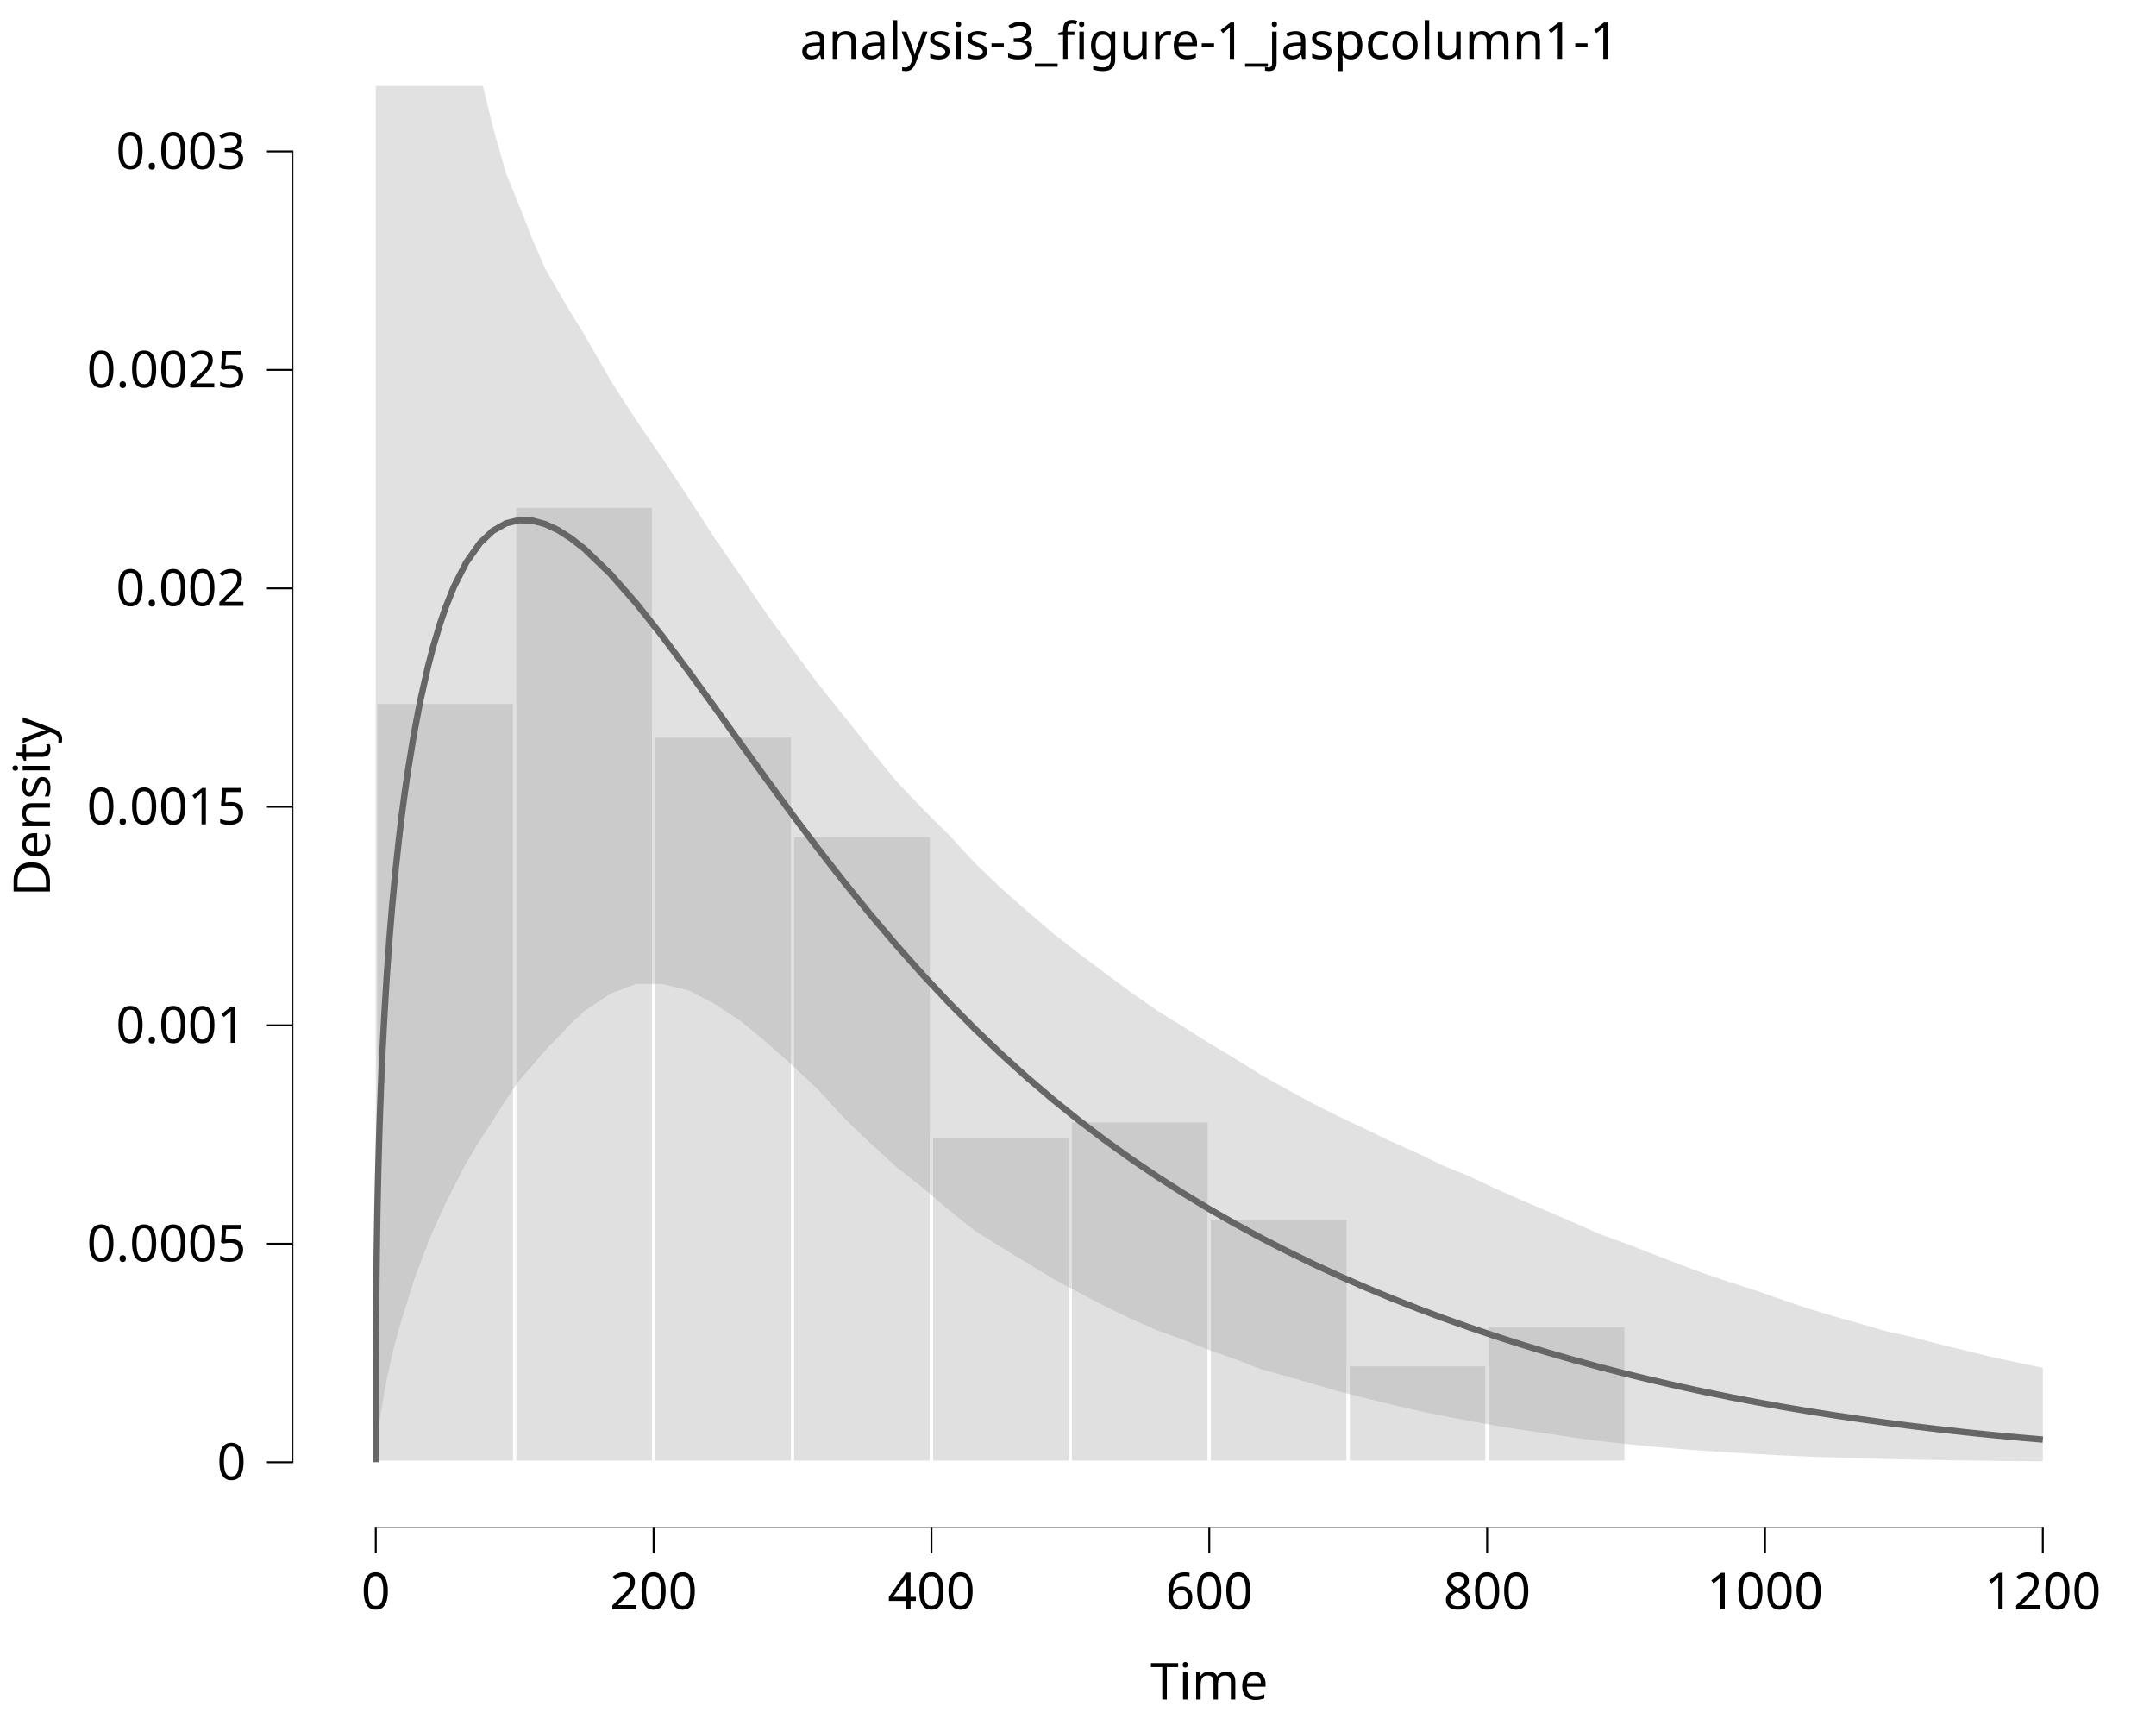
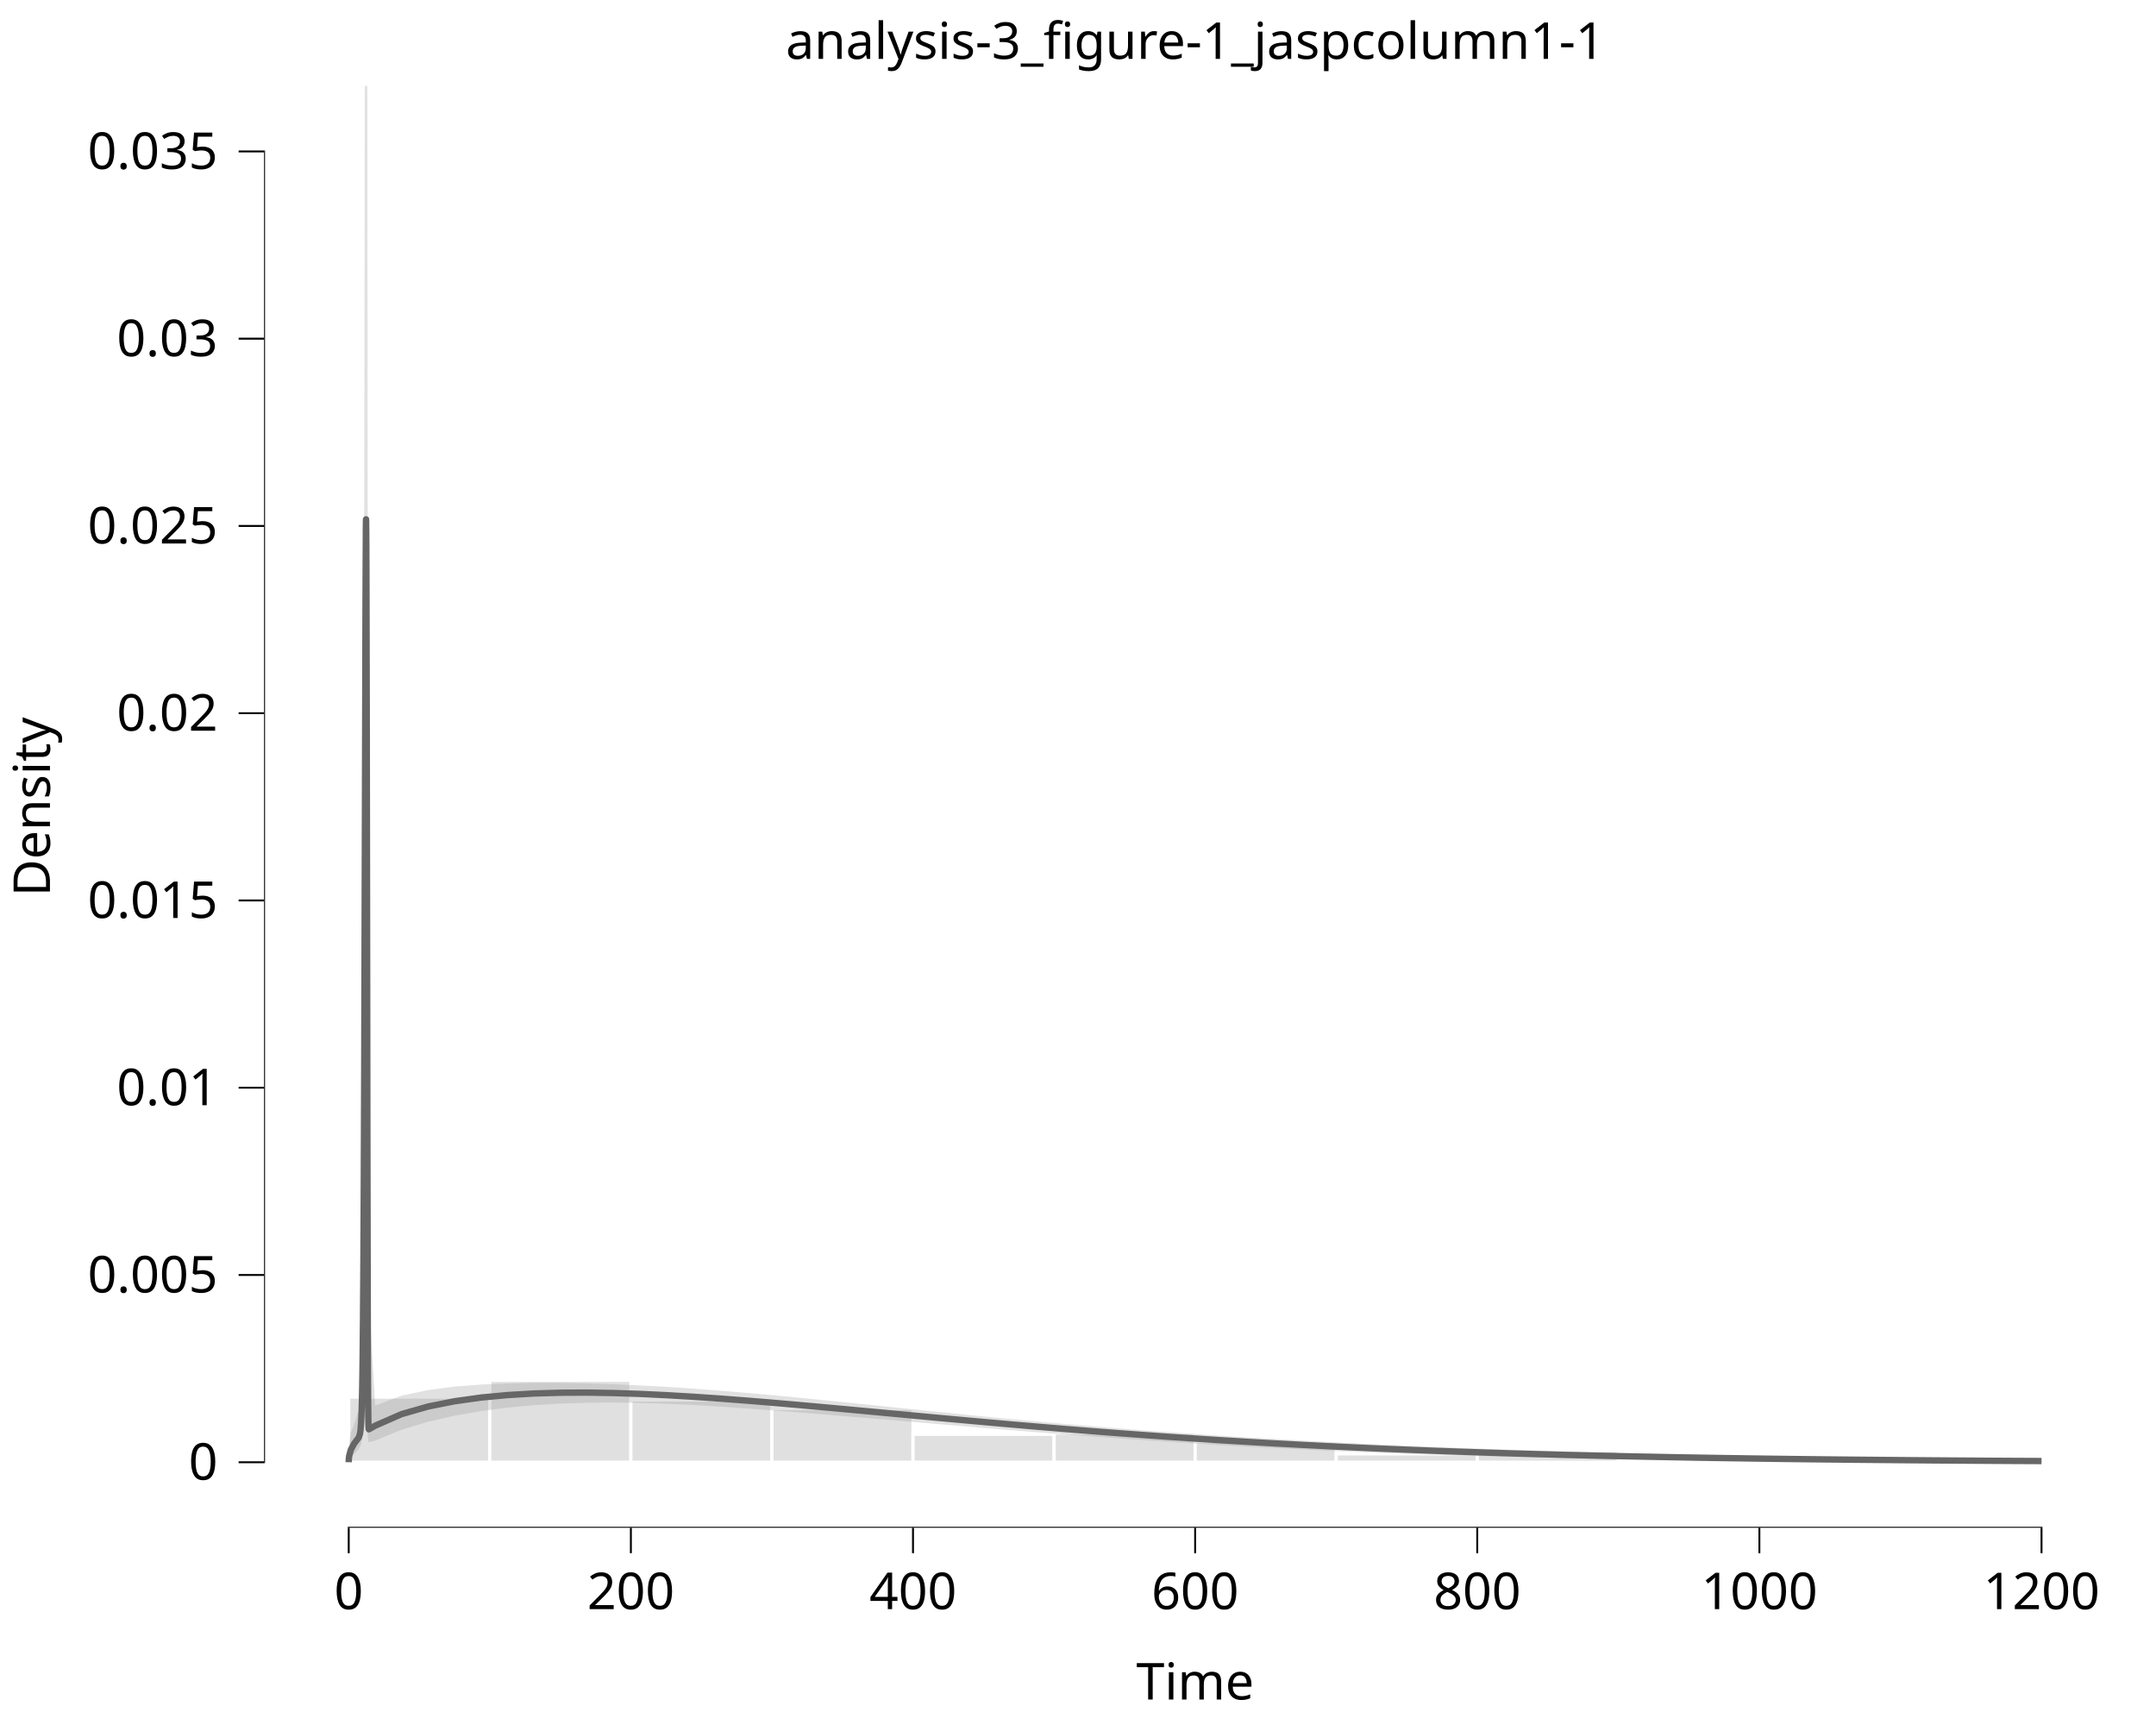
<svg xmlns="http://www.w3.org/2000/svg" class="svglite" data-engine-version="2.0" width="720.00pt" height="576.00pt" viewBox="0 0 720.00 576.00">
  <defs>
    <style type="text/css">
    .svglite line, .svglite polyline, .svglite polygon, .svglite path, .svglite rect, .svglite circle {
      fill: none;
      stroke: #000000;
      stroke-linecap: round;
      stroke-linejoin: round;
      stroke-miterlimit: 10.00;
    }
  </style>
  </defs>
  <rect width="100%" height="100%" style="stroke: none; fill: #FFFFFF;" />
  <defs>
    <clipPath id="cpMC4wMHw3MjAuMDB8MC4wMHw1NzYuMDA=">
      <rect x="0.00" y="0.00" width="720.00" height="576.00" />
    </clipPath>
  </defs>
  <g clip-path="url(#cpMC4wMHw3MjAuMDB8MC4wMHw1NzYuMDA=)">
-     <rect x="0.00" y="0.00" width="720.00" height="576.00" style="stroke-width: 10.67; stroke: none;" />
+     <rect x="-0" y="0.00" width="720.00" height="576.00" style="stroke-width: 10.67; stroke: none;" />
  </g>
  <defs>
-     <clipPath id="cpOTcuNjV8NzEwLjA0fDI4LjY4fDUxMC4xNA==">
-       <rect x="97.65" y="28.68" width="612.39" height="481.46" />
+     <clipPath id="cpODguMTl8NzEwLjA0fDI4LjY4fDUxMC4xNA==">
+       <rect x="88.19" y="28.68" width="621.84" height="481.46" />
    </clipPath>
  </defs>
-   <g clip-path="url(#cpOTcuNjV8NzEwLjA0fDI4LjY4fDUxMC4xNA==)">
-     <rect x="97.65" y="28.68" width="612.39" height="481.46" style="stroke-width: 10.67; stroke: none;" />
-     <rect x="125.49" y="234.52" width="46.39" height="253.73" style="stroke-width: 1.07; stroke: #FFFFFF; stroke-linecap: butt; stroke-linejoin: miter; fill: #CCCCCC; fill-opacity: 0.60;" />
-     <rect x="171.88" y="169.06" width="46.39" height="319.19" style="stroke-width: 1.07; stroke: #FFFFFF; stroke-linecap: butt; stroke-linejoin: miter; fill: #CCCCCC; fill-opacity: 0.60;" />
-     <rect x="218.27" y="245.75" width="46.39" height="242.51" style="stroke-width: 1.07; stroke: #FFFFFF; stroke-linecap: butt; stroke-linejoin: miter; fill: #CCCCCC; fill-opacity: 0.60;" />
-     <rect x="264.66" y="279.02" width="46.39" height="209.23" style="stroke-width: 1.07; stroke: #FFFFFF; stroke-linecap: butt; stroke-linejoin: miter; fill: #CCCCCC; fill-opacity: 0.60;" />
-     <rect x="311.06" y="379.61" width="46.39" height="108.64" style="stroke-width: 1.07; stroke: #FFFFFF; stroke-linecap: butt; stroke-linejoin: miter; fill: #CCCCCC; fill-opacity: 0.60;" />
-     <rect x="357.45" y="374.27" width="46.39" height="113.98" style="stroke-width: 1.07; stroke: #FFFFFF; stroke-linecap: butt; stroke-linejoin: miter; fill: #CCCCCC; fill-opacity: 0.60;" />
-     <rect x="403.84" y="406.84" width="46.39" height="81.42" style="stroke-width: 1.07; stroke: #FFFFFF; stroke-linecap: butt; stroke-linejoin: miter; fill: #CCCCCC; fill-opacity: 0.60;" />
-     <rect x="450.24" y="455.69" width="46.39" height="32.57" style="stroke-width: 1.07; stroke: #FFFFFF; stroke-linecap: butt; stroke-linejoin: miter; fill: #CCCCCC; fill-opacity: 0.60;" />
-     <rect x="496.63" y="442.66" width="46.39" height="45.59" style="stroke-width: 1.07; stroke: #FFFFFF; stroke-linecap: butt; stroke-linejoin: miter; fill: #CCCCCC; fill-opacity: 0.60;" />
-     <rect x="543.02" y="488.26" width="46.39" height="0.00" style="stroke-width: 1.07; stroke: #FFFFFF; stroke-linecap: butt; stroke-linejoin: miter; fill: #CCCCCC; fill-opacity: 0.60;" />
-     <rect x="589.42" y="488.26" width="46.39" height="0.00" style="stroke-width: 1.07; stroke: #FFFFFF; stroke-linecap: butt; stroke-linejoin: miter; fill: #CCCCCC; fill-opacity: 0.60;" />
-     <polygon points="125.49,-2268.85 125.49,-1956.73 125.50,-1765.96 125.51,-1587.94 125.52,-1427.97 125.54,-1327.82 125.55,-1247.75 125.58,-1153.46 125.61,-1096.28 125.67,-995.64 125.75,-913.79 125.84,-835.24 125.96,-775.47 126.07,-728.54 126.21,-687.23 126.37,-649.79 126.56,-606.69 126.75,-577.15 127.20,-517.43 127.77,-469.10 128.46,-431.29 129.20,-388.45 130.09,-352.78 130.93,-324.77 131.95,-293.26 133.18,-262.95 134.18,-240.39 135.05,-220.86 136.22,-200.29 138.16,-171.58 140.23,-142.79 142.88,-103.68 144.61,-85.20 147.00,-62.41 148.89,-44.93 151.58,-24.99 155.71,2.16 160.28,24.67 164.53,42.10 168.98,57.85 173.33,68.49 177.68,79.63 182.03,89.57 186.38,97.26 190.71,104.59 195.08,111.60 203.77,126.81 212.47,140.33 221.17,152.96 229.87,166.13 238.57,179.58 247.27,192.13 255.97,204.89 264.66,216.82 273.36,228.54 282.06,239.37 290.76,250.36 299.46,260.97 308.16,270.11 316.86,278.74 325.56,288.18 334.25,296.52 342.95,304.18 351.65,311.62 360.35,318.43 369.05,324.95 377.75,331.38 386.45,337.45 395.14,342.82 403.84,348.35 412.54,353.54 421.24,358.99 429.94,363.84 438.64,368.58 447.34,372.94 456.04,377.04 464.73,381.24 473.43,385.08 482.13,389.31 490.83,392.84 499.53,396.96 508.23,400.81 516.93,404.51 525.63,408.25 534.32,412.13 543.02,415.24 551.72,418.62 560.42,422.02 569.12,425.24 577.82,428.18 586.52,430.98 595.21,434.02 603.91,436.93 612.61,439.58 621.31,442.02 630.01,444.54 638.71,446.47 647.41,448.78 656.11,450.91 664.80,453.03 673.50,454.90 682.20,456.73 682.20,487.95 673.50,487.88 664.80,487.78 656.11,487.65 647.41,487.54 638.71,487.37 630.01,487.18 621.31,486.93 612.61,486.67 603.91,486.37 595.21,485.99 586.52,485.51 577.82,485.01 569.12,484.44 560.42,483.79 551.72,483.01 543.02,482.18 534.32,481.20 525.63,480.05 516.93,478.74 508.23,477.44 499.53,476.05 490.83,474.48 482.13,472.86 473.43,471.04 464.73,469.00 456.04,466.90 447.34,464.68 438.64,462.16 429.94,459.61 421.24,457.25 412.54,453.85 403.84,450.81 395.14,447.35 386.45,444.21 377.75,440.41 369.05,436.15 360.35,431.62 351.65,426.98 342.95,421.68 334.25,416.39 325.56,410.98 316.86,404.03 308.16,396.59 299.46,389.76 290.76,381.82 282.06,373.52 273.36,364.02 264.66,355.81 255.97,348.04 247.27,340.88 238.57,335.18 229.87,330.67 221.17,328.58 212.47,328.54 203.77,331.84 195.08,337.64 190.71,341.75 186.38,346.32 182.03,350.82 177.68,355.88 173.33,360.88 168.98,367.24 164.53,374.29 160.28,380.78 155.71,388.25 151.58,396.34 148.89,401.63 147.00,405.66 144.61,411.04 142.88,415.13 140.23,422.11 138.16,427.72 136.22,433.96 135.05,437.86 134.18,440.57 133.18,443.86 131.95,448.37 130.93,452.48 130.09,456.28 129.20,460.42 128.46,464.32 127.77,468.34 127.20,471.83 126.75,474.63 126.56,476.12 126.37,477.54 126.21,478.94 126.07,480.17 125.96,481.23 125.84,482.50 125.75,483.56 125.67,484.59 125.61,485.48 125.58,485.87 125.55,486.35 125.54,486.70 125.52,487.02 125.51,487.34 125.50,487.61 125.49,487.82 125.49,487.98 " style="stroke-width: 0.00; stroke: none; stroke-linecap: butt; fill: #999999; fill-opacity: 0.30;" />
-     <polyline points="125.49,-2268.85 125.49,-1956.73 125.50,-1765.96 125.51,-1587.94 125.52,-1427.97 125.54,-1327.82 125.55,-1247.75 125.58,-1153.46 125.61,-1096.28 125.67,-995.64 125.75,-913.79 125.84,-835.24 125.96,-775.47 126.07,-728.54 126.21,-687.23 126.37,-649.79 126.56,-606.69 126.75,-577.15 127.20,-517.43 127.77,-469.10 128.46,-431.29 129.20,-388.45 130.09,-352.78 130.93,-324.77 131.95,-293.26 133.18,-262.95 134.18,-240.39 135.05,-220.86 136.22,-200.29 138.16,-171.58 140.23,-142.79 142.88,-103.68 144.61,-85.20 147.00,-62.41 148.89,-44.93 151.58,-24.99 155.71,2.16 160.28,24.67 164.53,42.10 168.98,57.85 173.33,68.49 177.68,79.63 182.03,89.57 186.38,97.26 190.71,104.59 195.08,111.60 203.77,126.81 212.47,140.33 221.17,152.96 229.87,166.13 238.57,179.58 247.27,192.13 255.97,204.89 264.66,216.82 273.36,228.54 282.06,239.37 290.76,250.36 299.46,260.97 308.16,270.11 316.86,278.74 325.56,288.18 334.25,296.52 342.95,304.18 351.65,311.62 360.35,318.43 369.05,324.95 377.75,331.38 386.45,337.45 395.14,342.82 403.84,348.35 412.54,353.54 421.24,358.99 429.94,363.84 438.64,368.58 447.34,372.94 456.04,377.04 464.73,381.24 473.43,385.08 482.13,389.31 490.83,392.84 499.53,396.96 508.23,400.81 516.93,404.51 525.63,408.25 534.32,412.13 543.02,415.24 551.72,418.62 560.42,422.02 569.12,425.24 577.82,428.18 586.52,430.98 595.21,434.02 603.91,436.93 612.61,439.58 621.31,442.02 630.01,444.54 638.71,446.47 647.41,448.78 656.11,450.91 664.80,453.03 673.50,454.90 682.20,456.73 " style="stroke-width: 1.07; stroke: none; stroke-linecap: butt;" />
-     <polyline points="682.20,487.95 673.50,487.88 664.80,487.78 656.11,487.65 647.41,487.54 638.71,487.37 630.01,487.18 621.31,486.93 612.61,486.67 603.91,486.37 595.21,485.99 586.52,485.51 577.82,485.01 569.12,484.44 560.42,483.79 551.72,483.01 543.02,482.18 534.32,481.20 525.63,480.05 516.93,478.74 508.23,477.44 499.53,476.05 490.83,474.48 482.13,472.86 473.43,471.04 464.73,469.00 456.04,466.90 447.34,464.68 438.64,462.16 429.94,459.61 421.24,457.25 412.54,453.85 403.84,450.81 395.14,447.35 386.45,444.21 377.75,440.41 369.05,436.15 360.35,431.62 351.65,426.98 342.95,421.68 334.25,416.39 325.56,410.98 316.86,404.03 308.16,396.59 299.46,389.76 290.76,381.82 282.06,373.52 273.36,364.02 264.66,355.81 255.97,348.04 247.27,340.88 238.57,335.18 229.87,330.67 221.17,328.58 212.47,328.54 203.77,331.84 195.08,337.64 190.71,341.75 186.38,346.32 182.03,350.82 177.68,355.88 173.33,360.88 168.98,367.24 164.53,374.29 160.28,380.78 155.71,388.25 151.58,396.34 148.89,401.63 147.00,405.66 144.61,411.04 142.88,415.13 140.23,422.11 138.16,427.72 136.22,433.96 135.05,437.86 134.18,440.57 133.18,443.86 131.95,448.37 130.93,452.48 130.09,456.28 129.20,460.42 128.46,464.32 127.77,468.34 127.20,471.83 126.75,474.63 126.56,476.12 126.37,477.54 126.21,478.94 126.07,480.17 125.96,481.23 125.84,482.50 125.75,483.56 125.67,484.59 125.61,485.48 125.58,485.87 125.55,486.35 125.54,486.70 125.52,487.02 125.51,487.34 125.50,487.61 125.49,487.82 125.49,487.98 " style="stroke-width: 1.07; stroke: none; stroke-linecap: butt;" />
-     <polyline points="125.49,488.26 125.49,472.84 125.49,468.45 125.50,464.30 125.51,459.66 125.52,455.14 125.54,451.03 125.55,446.96 125.58,441.83 125.61,438.28 125.67,430.35 125.75,422.74 125.84,415.99 125.96,408.07 126.07,401.96 126.21,395.28 126.37,388.76 126.56,381.89 126.75,375.61 127.20,363.26 127.77,350.16 128.46,337.24 129.20,325.33 130.09,312.99 130.93,302.84 131.95,291.96 133.18,280.52 134.18,272.15 135.05,265.55 136.22,257.44 138.16,245.52 140.23,234.58 142.88,222.77 144.61,216.12 147.00,208.14 148.89,202.64 151.58,195.92 155.71,187.80 160.28,181.33 164.53,177.29 168.98,174.75 173.33,173.69 177.68,173.83 182.03,174.98 186.38,177.01 190.71,179.77 195.08,183.19 203.77,191.56 212.47,201.47 221.17,212.43 229.87,224.06 238.57,236.05 247.27,248.17 255.97,260.22 264.66,272.06 273.36,283.60 282.06,294.75 290.76,305.47 299.46,315.72 308.16,325.49 316.86,334.77 325.56,343.56 334.25,351.88 342.95,359.74 351.65,367.16 360.35,374.16 369.05,380.77 377.75,387.01 386.45,392.90 395.14,398.46 403.84,403.72 412.54,408.69 421.24,413.40 429.94,417.86 438.64,422.09 447.34,426.10 456.04,429.90 464.73,433.51 473.43,436.94 482.13,440.19 490.83,443.28 499.53,446.21 508.23,448.99 516.93,451.63 525.63,454.13 534.32,456.50 543.02,458.74 551.72,460.85 560.42,462.85 569.12,464.74 577.82,466.51 586.52,468.18 595.21,469.75 603.91,471.22 612.61,472.59 621.31,473.88 630.01,475.08 638.71,476.20 647.41,477.24 656.11,478.21 664.80,479.11 673.50,479.94 682.20,480.70 " style="stroke-width: 2.13; stroke: #666666; stroke-linecap: butt;" />
-     <line x1="125.17" y1="510.14" x2="682.52" y2="510.14" style="stroke-width: 0.64; stroke-linecap: butt;" />
-     <line x1="97.65" y1="488.57" x2="97.65" y2="50.24" style="stroke-width: 0.64; stroke-linecap: butt;" />
-     <rect x="97.65" y="28.68" width="612.39" height="481.46" style="stroke-width: 0.00; stroke: none;" />
+   <g clip-path="url(#cpODguMTl8NzEwLjA0fDI4LjY4fDUxMC4xNA==)">
+     <rect x="88.19" y="28.68" width="621.84" height="481.46" style="stroke-width: 10.67; stroke: none;" />
+     <rect x="116.46" y="466.51" width="47.11" height="21.75" style="stroke-width: 1.07; stroke: #FFFFFF; stroke-linecap: butt; stroke-linejoin: miter; fill: #CCCCCC; fill-opacity: 0.60;" />
+     <rect x="163.57" y="460.90" width="47.11" height="27.36" style="stroke-width: 1.07; stroke: #FFFFFF; stroke-linecap: butt; stroke-linejoin: miter; fill: #CCCCCC; fill-opacity: 0.60;" />
+     <rect x="210.68" y="467.47" width="47.11" height="20.79" style="stroke-width: 1.07; stroke: #FFFFFF; stroke-linecap: butt; stroke-linejoin: miter; fill: #CCCCCC; fill-opacity: 0.60;" />
+     <rect x="257.79" y="470.32" width="47.11" height="17.93" style="stroke-width: 1.07; stroke: #FFFFFF; stroke-linecap: butt; stroke-linejoin: miter; fill: #CCCCCC; fill-opacity: 0.60;" />
+     <rect x="304.90" y="478.94" width="47.11" height="9.31" style="stroke-width: 1.07; stroke: #FFFFFF; stroke-linecap: butt; stroke-linejoin: miter; fill: #CCCCCC; fill-opacity: 0.60;" />
+     <rect x="352.01" y="478.49" width="47.11" height="9.77" style="stroke-width: 1.07; stroke: #FFFFFF; stroke-linecap: butt; stroke-linejoin: miter; fill: #CCCCCC; fill-opacity: 0.60;" />
+     <rect x="399.12" y="481.28" width="47.11" height="6.98" style="stroke-width: 1.07; stroke: #FFFFFF; stroke-linecap: butt; stroke-linejoin: miter; fill: #CCCCCC; fill-opacity: 0.60;" />
+     <rect x="446.23" y="485.46" width="47.11" height="2.79" style="stroke-width: 1.07; stroke: #FFFFFF; stroke-linecap: butt; stroke-linejoin: miter; fill: #CCCCCC; fill-opacity: 0.60;" />
+     <rect x="493.33" y="484.35" width="47.11" height="3.91" style="stroke-width: 1.07; stroke: #FFFFFF; stroke-linecap: butt; stroke-linejoin: miter; fill: #CCCCCC; fill-opacity: 0.60;" />
+     <rect x="540.44" y="488.26" width="47.11" height="0.00" style="stroke-width: 1.07; stroke: #FFFFFF; stroke-linecap: butt; stroke-linejoin: miter; fill: #CCCCCC; fill-opacity: 0.60;" />
+     <rect x="587.55" y="488.26" width="47.11" height="0.00" style="stroke-width: 1.07; stroke: #FFFFFF; stroke-linecap: butt; stroke-linejoin: miter; fill: #CCCCCC; fill-opacity: 0.60;" />
+     <polygon points="116.46,488.26 116.47,484.94 116.49,483.82 116.62,481.59 117.15,478.41 118.20,475.71 119.78,471.05 120.21,461.21 120.41,451.52 120.62,435.87 120.77,421.04 120.85,411.36 120.93,399.44 121.01,386.56 121.09,369.86 121.16,351.93 121.23,334.41 121.31,310.04 121.37,289.60 121.43,264.50 121.49,237.54 121.52,219.93 121.58,190.89 121.64,161.11 121.70,117.56 121.74,90.45 121.79,49.97 121.94,-51.28 121.99,-93.70 122.03,-129.17 122.07,-155.68 122.11,-178.42 122.13,-187.63 122.15,-201.15 122.17,-208.33 122.18,-220.19 122.20,-228.08 122.22,-242.95 122.24,-250.08 122.26,-252.66 122.28,-250.72 122.30,-254.64 122.32,-257.30 122.34,-249.96 122.36,-248.04 122.38,-241.94 122.40,-230.22 122.42,-218.15 122.44,-202.34 122.47,-180.03 122.49,-162.02 122.53,-134.39 122.64,-17.33 122.68,38.75 122.72,88.48 122.75,124.99 122.76,143.24 122.78,162.22 122.80,193.53 122.83,219.03 122.85,244.92 122.87,267.96 122.89,288.94 122.91,305.83 122.93,320.55 122.97,345.43 123.00,365.18 123.05,390.04 123.10,411.94 123.18,433.61 125.29,469.30 134.13,466.02 142.96,464.16 151.79,462.99 160.63,462.33 169.46,461.94 178.29,461.74 187.12,461.74 195.96,461.91 204.79,462.21 213.62,462.61 222.46,463.07 231.29,463.67 240.12,464.33 248.96,465.07 257.79,465.85 266.62,466.69 275.45,467.56 284.29,468.46 293.12,469.39 301.95,470.27 310.79,471.20 319.62,472.09 328.45,472.97 337.28,473.83 346.12,474.63 354.95,475.41 363.78,476.17 372.62,476.89 381.45,477.56 390.28,478.21 399.12,478.84 407.95,479.43 416.78,479.98 425.61,480.50 434.45,481.01 443.28,481.48 452.11,481.92 460.95,482.36 469.78,482.75 478.61,483.12 487.45,483.47 496.28,483.80 505.11,484.12 513.94,484.41 522.78,484.69 531.61,484.94 540.44,485.17 549.28,485.39 558.11,485.60 566.94,485.80 575.78,485.97 584.61,486.13 593.44,486.29 602.27,486.43 611.11,486.57 619.94,486.69 628.77,486.81 637.61,486.92 646.44,487.02 655.27,487.11 664.11,487.20 672.94,487.28 681.77,487.36 681.77,488.15 672.94,488.13 664.11,488.11 655.27,488.08 646.44,488.06 637.61,488.02 628.77,487.99 619.94,487.94 611.11,487.89 602.27,487.84 593.44,487.77 584.61,487.70 575.78,487.62 566.94,487.53 558.11,487.42 549.28,487.31 540.44,487.18 531.61,487.03 522.78,486.86 513.94,486.68 505.11,486.47 496.28,486.25 487.45,486.01 478.61,485.74 469.78,485.44 460.95,485.11 452.11,484.76 443.28,484.38 434.45,483.97 425.61,483.52 416.78,483.05 407.95,482.54 399.12,481.99 390.28,481.42 381.45,480.83 372.62,480.22 363.78,479.57 354.95,478.90 346.12,478.22 337.28,477.53 328.45,476.80 319.62,476.06 310.79,475.30 301.95,474.55 293.12,473.80 284.29,473.06 275.45,472.33 266.62,471.61 257.79,470.94 248.96,470.27 240.12,469.66 231.29,469.15 222.46,468.74 213.62,468.46 204.79,468.32 195.96,468.40 187.12,468.68 178.29,469.21 169.46,470.03 160.63,471.18 151.79,472.73 142.96,474.74 134.13,477.40 125.29,481.03 123.18,481.59 123.10,481.38 123.05,481.22 123.00,481.04 122.97,480.91 122.93,480.68 122.91,480.56 122.89,480.41 122.87,480.26 122.85,480.00 122.83,479.74 122.80,479.42 122.78,479.07 122.76,478.76 122.75,478.56 122.72,477.96 122.68,477.12 122.64,474.98 122.53,460.39 122.49,446.22 122.47,436.63 122.44,427.50 122.42,420.09 122.40,412.50 122.38,407.41 122.36,401.25 122.34,396.14 122.32,392.19 122.30,389.06 122.28,386.57 122.26,384.16 122.24,382.94 122.22,381.10 122.20,381.29 122.18,380.28 122.17,380.99 122.15,382.57 122.13,383.57 122.11,386.07 122.07,389.29 122.03,396.24 121.99,402.74 121.94,412.57 121.79,439.84 121.74,447.43 121.70,452.57 121.64,459.21 121.58,463.34 121.52,467.16 121.49,468.87 121.43,471.56 121.37,473.69 121.31,475.31 121.23,477.01 121.16,478.02 121.09,478.95 121.01,479.76 120.93,480.33 120.85,480.85 120.77,481.26 120.62,481.92 120.41,482.64 120.21,483.11 119.78,483.91 118.20,485.58 117.15,486.74 116.62,487.65 116.49,488.02 116.47,488.14 116.46,488.26 " style="stroke-width: 0.00; stroke: none; stroke-linecap: butt; fill: #999999; fill-opacity: 0.30;" />
+     <polyline points="116.46,488.26 116.47,484.94 116.49,483.82 116.62,481.59 117.15,478.41 118.20,475.71 119.78,471.05 120.21,461.21 120.41,451.52 120.62,435.87 120.77,421.04 120.85,411.36 120.93,399.44 121.01,386.56 121.09,369.86 121.16,351.93 121.23,334.41 121.31,310.04 121.37,289.60 121.43,264.50 121.49,237.54 121.52,219.93 121.58,190.89 121.64,161.11 121.70,117.56 121.74,90.45 121.79,49.97 121.94,-51.28 121.99,-93.70 122.03,-129.17 122.07,-155.68 122.11,-178.42 122.13,-187.63 122.15,-201.15 122.17,-208.33 122.18,-220.19 122.20,-228.08 122.22,-242.95 122.24,-250.08 122.26,-252.66 122.28,-250.72 122.30,-254.64 122.32,-257.30 122.34,-249.96 122.36,-248.04 122.38,-241.94 122.40,-230.22 122.42,-218.15 122.44,-202.34 122.47,-180.03 122.49,-162.02 122.53,-134.39 122.64,-17.33 122.68,38.75 122.72,88.48 122.75,124.99 122.76,143.24 122.78,162.22 122.80,193.53 122.83,219.03 122.85,244.92 122.87,267.96 122.89,288.94 122.91,305.83 122.93,320.55 122.97,345.43 123.00,365.18 123.05,390.04 123.10,411.94 123.18,433.61 125.29,469.30 134.13,466.02 142.96,464.16 151.79,462.99 160.63,462.33 169.46,461.94 178.29,461.74 187.12,461.74 195.96,461.91 204.79,462.21 213.62,462.61 222.46,463.07 231.29,463.67 240.12,464.33 248.96,465.07 257.79,465.85 266.62,466.69 275.45,467.56 284.29,468.46 293.12,469.39 301.95,470.27 310.79,471.20 319.62,472.09 328.45,472.97 337.28,473.83 346.12,474.63 354.95,475.41 363.78,476.17 372.62,476.89 381.45,477.56 390.28,478.21 399.12,478.84 407.95,479.43 416.78,479.98 425.61,480.50 434.45,481.01 443.28,481.48 452.11,481.92 460.95,482.36 469.78,482.75 478.61,483.12 487.45,483.47 496.28,483.80 505.11,484.12 513.94,484.41 522.78,484.69 531.61,484.94 540.44,485.17 549.28,485.39 558.11,485.60 566.94,485.80 575.78,485.97 584.61,486.13 593.44,486.29 602.27,486.43 611.11,486.57 619.94,486.69 628.77,486.81 637.61,486.92 646.44,487.02 655.27,487.11 664.11,487.20 672.94,487.28 681.77,487.36 " style="stroke-width: 1.07; stroke: none; stroke-linecap: butt;" />
+     <polyline points="681.77,488.15 672.94,488.13 664.11,488.11 655.27,488.08 646.44,488.06 637.61,488.02 628.77,487.99 619.94,487.94 611.11,487.89 602.27,487.84 593.44,487.77 584.61,487.70 575.78,487.62 566.94,487.53 558.11,487.42 549.28,487.31 540.44,487.18 531.61,487.03 522.78,486.86 513.94,486.68 505.11,486.47 496.28,486.25 487.45,486.01 478.61,485.74 469.78,485.44 460.95,485.11 452.11,484.76 443.28,484.38 434.45,483.97 425.61,483.52 416.78,483.05 407.95,482.54 399.12,481.99 390.28,481.42 381.45,480.83 372.62,480.22 363.78,479.57 354.95,478.90 346.12,478.22 337.28,477.53 328.45,476.80 319.62,476.06 310.79,475.30 301.95,474.55 293.12,473.80 284.29,473.06 275.45,472.33 266.62,471.61 257.79,470.94 248.96,470.27 240.12,469.66 231.29,469.15 222.46,468.74 213.62,468.46 204.79,468.32 195.96,468.40 187.12,468.68 178.29,469.21 169.46,470.03 160.63,471.18 151.79,472.73 142.96,474.74 134.13,477.40 125.29,481.03 123.18,481.59 123.10,481.38 123.05,481.22 123.00,481.04 122.97,480.91 122.93,480.68 122.91,480.56 122.89,480.41 122.87,480.26 122.85,480.00 122.83,479.74 122.80,479.42 122.78,479.07 122.76,478.76 122.75,478.56 122.72,477.96 122.68,477.12 122.64,474.98 122.53,460.39 122.49,446.22 122.47,436.63 122.44,427.50 122.42,420.09 122.40,412.50 122.38,407.41 122.36,401.25 122.34,396.14 122.32,392.19 122.30,389.06 122.28,386.57 122.26,384.16 122.24,382.94 122.22,381.10 122.20,381.29 122.18,380.28 122.17,380.99 122.15,382.57 122.13,383.57 122.11,386.07 122.07,389.29 122.03,396.24 121.99,402.74 121.94,412.57 121.79,439.84 121.74,447.43 121.70,452.57 121.64,459.21 121.58,463.34 121.52,467.16 121.49,468.87 121.43,471.56 121.37,473.69 121.31,475.31 121.23,477.01 121.16,478.02 121.09,478.95 121.01,479.76 120.93,480.33 120.85,480.85 120.77,481.26 120.62,481.92 120.41,482.64 120.21,483.11 119.78,483.91 118.20,485.58 117.15,486.74 116.62,487.65 116.49,488.02 116.47,488.14 116.46,488.26 " style="stroke-width: 1.07; stroke: none; stroke-linecap: butt;" />
+     <polyline points="116.46,488.26 116.47,487.55 116.49,487.13 116.62,486.09 117.15,484.13 118.20,482.13 119.78,480.04 120.21,478.79 120.41,477.40 120.62,474.51 120.77,470.92 120.85,468.29 120.93,464.87 121.01,460.43 121.09,454.67 121.16,447.83 121.23,440.52 121.31,429.74 121.37,421.04 121.43,409.08 121.49,396.09 121.52,388.11 121.58,372.62 121.64,357.72 121.70,336.44 121.74,322.95 121.79,303.72 121.94,248.43 121.99,230.19 122.03,214.25 122.07,200.73 122.11,192.24 122.13,187.39 122.15,183.23 122.17,179.76 122.18,177.02 122.20,175.03 122.22,173.81 122.24,173.41 122.26,173.86 122.28,175.19 122.30,177.45 122.32,180.70 122.34,184.98 122.36,190.37 122.38,196.94 122.40,204.77 122.42,213.96 122.44,224.65 122.47,236.96 122.49,251.09 122.53,276.21 122.64,345.45 122.68,374.83 122.72,395.29 122.75,409.98 122.76,415.98 122.78,423.23 122.80,434.09 122.83,442.92 122.85,450.06 122.87,455.79 122.89,460.38 122.91,464.02 122.93,466.92 122.97,471.01 123.00,473.54 123.05,475.61 123.10,476.76 123.18,477.26 125.29,476.06 134.13,472.19 142.96,469.66 151.79,467.90 160.63,466.66 169.46,465.83 178.29,465.31 187.12,465.05 195.96,465.01 204.79,465.15 213.62,465.44 222.46,465.86 231.29,466.38 240.12,466.98 248.96,467.65 257.79,468.37 266.62,469.14 275.45,469.93 284.29,470.74 293.12,471.56 301.95,472.39 310.79,473.21 319.62,474.02 328.45,474.82 337.28,475.60 346.12,476.36 354.95,477.10 363.78,477.81 372.62,478.49 381.45,479.14 390.28,479.77 399.12,480.36 407.95,480.93 416.78,481.46 425.61,481.97 434.45,482.44 443.28,482.89 452.11,483.31 460.95,483.71 469.78,484.07 478.61,484.42 487.45,484.74 496.28,485.03 505.11,485.31 513.94,485.56 522.78,485.80 531.61,486.02 540.44,486.22 549.28,486.40 558.11,486.57 566.94,486.73 575.78,486.87 584.61,487.00 593.44,487.12 602.27,487.23 611.11,487.33 619.94,487.42 628.77,487.50 637.61,487.58 646.44,487.65 655.27,487.71 664.11,487.77 672.94,487.82 681.77,487.86 " style="stroke-width: 2.13; stroke: #666666; stroke-linecap: butt;" />
+     <line x1="116.14" y1="510.14" x2="682.09" y2="510.14" style="stroke-width: 0.64; stroke-linecap: butt;" />
+     <line x1="88.19" y1="488.57" x2="88.19" y2="50.24" style="stroke-width: 0.64; stroke-linecap: butt;" />
+     <rect x="88.19" y="28.68" width="621.84" height="481.46" style="stroke-width: 0.00; stroke: none;" />
  </g>
  <g clip-path="url(#cpMC4wMHw3MjAuMDB8MC4wMHw1NzYuMDA=)">
-     <polyline points="97.65,510.14 97.65,28.68 " style="stroke-width: 0.00; stroke: none; stroke-linecap: butt;" />
-     <text x="82.17" y="494.10" text-anchor="end" style="font-size: 17.00px; font-family: sans;" textLength="9.46px" lengthAdjust="spacingAndGlyphs">0</text>
-     <text x="82.17" y="421.16" text-anchor="end" style="font-size: 17.00px; font-family: sans;" textLength="52.00px" lengthAdjust="spacingAndGlyphs">0.0005</text>
-     <text x="82.17" y="348.21" text-anchor="end" style="font-size: 17.00px; font-family: sans;" textLength="42.54px" lengthAdjust="spacingAndGlyphs">0.001</text>
-     <text x="82.17" y="275.26" text-anchor="end" style="font-size: 17.00px; font-family: sans;" textLength="52.00px" lengthAdjust="spacingAndGlyphs">0.0015</text>
-     <text x="82.17" y="202.31" text-anchor="end" style="font-size: 17.00px; font-family: sans;" textLength="42.54px" lengthAdjust="spacingAndGlyphs">0.002</text>
-     <text x="82.17" y="129.36" text-anchor="end" style="font-size: 17.00px; font-family: sans;" textLength="52.00px" lengthAdjust="spacingAndGlyphs">0.0025</text>
-     <text x="82.17" y="56.41" text-anchor="end" style="font-size: 17.00px; font-family: sans;" textLength="42.54px" lengthAdjust="spacingAndGlyphs">0.003</text>
-     <polyline points="89.15,488.26 97.65,488.26 " style="stroke-width: 0.64; stroke-linecap: butt;" />
-     <polyline points="89.15,415.31 97.65,415.31 " style="stroke-width: 0.64; stroke-linecap: butt;" />
-     <polyline points="89.15,342.36 97.65,342.36 " style="stroke-width: 0.64; stroke-linecap: butt;" />
-     <polyline points="89.15,269.41 97.65,269.41 " style="stroke-width: 0.64; stroke-linecap: butt;" />
-     <polyline points="89.15,196.46 97.65,196.46 " style="stroke-width: 0.64; stroke-linecap: butt;" />
-     <polyline points="89.15,123.51 97.65,123.51 " style="stroke-width: 0.64; stroke-linecap: butt;" />
-     <polyline points="89.15,50.56 97.65,50.56 " style="stroke-width: 0.64; stroke-linecap: butt;" />
-     <polyline points="97.65,510.14 710.04,510.14 " style="stroke-width: 0.00; stroke: none; stroke-linecap: butt;" />
-     <polyline points="125.49,518.64 125.49,510.14 " style="stroke-width: 0.64; stroke-linecap: butt;" />
-     <polyline points="218.27,518.64 218.27,510.14 " style="stroke-width: 0.64; stroke-linecap: butt;" />
-     <polyline points="311.06,518.64 311.06,510.14 " style="stroke-width: 0.64; stroke-linecap: butt;" />
-     <polyline points="403.84,518.64 403.84,510.14 " style="stroke-width: 0.64; stroke-linecap: butt;" />
-     <polyline points="496.63,518.64 496.63,510.14 " style="stroke-width: 0.64; stroke-linecap: butt;" />
-     <polyline points="589.42,518.64 589.42,510.14 " style="stroke-width: 0.64; stroke-linecap: butt;" />
-     <polyline points="682.20,518.64 682.20,510.14 " style="stroke-width: 0.64; stroke-linecap: butt;" />
-     <text x="125.49" y="537.32" text-anchor="middle" style="font-size: 17.00px; font-family: sans;" textLength="9.46px" lengthAdjust="spacingAndGlyphs">0</text>
-     <text x="218.27" y="537.32" text-anchor="middle" style="font-size: 17.00px; font-family: sans;" textLength="28.37px" lengthAdjust="spacingAndGlyphs">200</text>
-     <text x="311.06" y="537.32" text-anchor="middle" style="font-size: 17.00px; font-family: sans;" textLength="28.37px" lengthAdjust="spacingAndGlyphs">400</text>
-     <text x="403.84" y="537.32" text-anchor="middle" style="font-size: 17.00px; font-family: sans;" textLength="28.37px" lengthAdjust="spacingAndGlyphs">600</text>
-     <text x="496.63" y="537.32" text-anchor="middle" style="font-size: 17.00px; font-family: sans;" textLength="28.37px" lengthAdjust="spacingAndGlyphs">800</text>
-     <text x="589.42" y="537.32" text-anchor="middle" style="font-size: 17.00px; font-family: sans;" textLength="37.82px" lengthAdjust="spacingAndGlyphs">1000</text>
-     <text x="682.20" y="537.32" text-anchor="middle" style="font-size: 17.00px; font-family: sans;" textLength="37.82px" lengthAdjust="spacingAndGlyphs">1200</text>
-     <text x="403.84" y="567.49" text-anchor="middle" style="font-size: 17.00px; font-family: sans;" textLength="37.78px" lengthAdjust="spacingAndGlyphs">Time</text>
+     <polyline points="88.19,510.14 88.19,28.68 " style="stroke-width: 0.00; stroke: none; stroke-linecap: butt;" />
+     <text x="72.72" y="494.10" text-anchor="end" style="font-size: 17.00px; font-family: sans;" textLength="9.46px" lengthAdjust="spacingAndGlyphs">0</text>
+     <text x="72.72" y="431.58" text-anchor="end" style="font-size: 17.00px; font-family: sans;" textLength="42.54px" lengthAdjust="spacingAndGlyphs">0.005</text>
+     <text x="72.72" y="369.05" text-anchor="end" style="font-size: 17.00px; font-family: sans;" textLength="33.09px" lengthAdjust="spacingAndGlyphs">0.01</text>
+     <text x="72.72" y="306.52" text-anchor="end" style="font-size: 17.00px; font-family: sans;" textLength="42.54px" lengthAdjust="spacingAndGlyphs">0.015</text>
+     <text x="72.72" y="243.99" text-anchor="end" style="font-size: 17.00px; font-family: sans;" textLength="33.09px" lengthAdjust="spacingAndGlyphs">0.02</text>
+     <text x="72.72" y="181.47" text-anchor="end" style="font-size: 17.00px; font-family: sans;" textLength="42.54px" lengthAdjust="spacingAndGlyphs">0.025</text>
+     <text x="72.72" y="118.94" text-anchor="end" style="font-size: 17.00px; font-family: sans;" textLength="33.09px" lengthAdjust="spacingAndGlyphs">0.03</text>
+     <text x="72.72" y="56.41" text-anchor="end" style="font-size: 17.00px; font-family: sans;" textLength="42.54px" lengthAdjust="spacingAndGlyphs">0.035</text>
+     <polyline points="79.69,488.26 88.19,488.26 " style="stroke-width: 0.64; stroke-linecap: butt;" />
+     <polyline points="79.69,425.73 88.19,425.73 " style="stroke-width: 0.64; stroke-linecap: butt;" />
+     <polyline points="79.69,363.20 88.19,363.20 " style="stroke-width: 0.64; stroke-linecap: butt;" />
+     <polyline points="79.69,300.67 88.19,300.67 " style="stroke-width: 0.64; stroke-linecap: butt;" />
+     <polyline points="79.69,238.15 88.19,238.15 " style="stroke-width: 0.64; stroke-linecap: butt;" />
+     <polyline points="79.69,175.62 88.19,175.62 " style="stroke-width: 0.64; stroke-linecap: butt;" />
+     <polyline points="79.69,113.09 88.19,113.09 " style="stroke-width: 0.64; stroke-linecap: butt;" />
+     <polyline points="79.69,50.56 88.19,50.56 " style="stroke-width: 0.64; stroke-linecap: butt;" />
+     <polyline points="88.19,510.14 710.04,510.14 " style="stroke-width: 0.00; stroke: none; stroke-linecap: butt;" />
+     <polyline points="116.46,518.64 116.46,510.14 " style="stroke-width: 0.64; stroke-linecap: butt;" />
+     <polyline points="210.68,518.64 210.68,510.14 " style="stroke-width: 0.64; stroke-linecap: butt;" />
+     <polyline points="304.90,518.64 304.90,510.14 " style="stroke-width: 0.64; stroke-linecap: butt;" />
+     <polyline points="399.12,518.64 399.12,510.14 " style="stroke-width: 0.64; stroke-linecap: butt;" />
+     <polyline points="493.33,518.64 493.33,510.14 " style="stroke-width: 0.64; stroke-linecap: butt;" />
+     <polyline points="587.55,518.64 587.55,510.14 " style="stroke-width: 0.64; stroke-linecap: butt;" />
+     <polyline points="681.77,518.64 681.77,510.14 " style="stroke-width: 0.64; stroke-linecap: butt;" />
+     <text x="116.46" y="537.32" text-anchor="middle" style="font-size: 17.00px; font-family: sans;" textLength="9.46px" lengthAdjust="spacingAndGlyphs">0</text>
+     <text x="210.68" y="537.32" text-anchor="middle" style="font-size: 17.00px; font-family: sans;" textLength="28.37px" lengthAdjust="spacingAndGlyphs">200</text>
+     <text x="304.90" y="537.32" text-anchor="middle" style="font-size: 17.00px; font-family: sans;" textLength="28.37px" lengthAdjust="spacingAndGlyphs">400</text>
+     <text x="399.12" y="537.32" text-anchor="middle" style="font-size: 17.00px; font-family: sans;" textLength="28.37px" lengthAdjust="spacingAndGlyphs">600</text>
+     <text x="493.33" y="537.32" text-anchor="middle" style="font-size: 17.00px; font-family: sans;" textLength="28.37px" lengthAdjust="spacingAndGlyphs">800</text>
+     <text x="587.55" y="537.32" text-anchor="middle" style="font-size: 17.00px; font-family: sans;" textLength="37.82px" lengthAdjust="spacingAndGlyphs">1000</text>
+     <text x="681.77" y="537.32" text-anchor="middle" style="font-size: 17.00px; font-family: sans;" textLength="37.82px" lengthAdjust="spacingAndGlyphs">1200</text>
+     <text x="399.12" y="567.49" text-anchor="middle" style="font-size: 17.00px; font-family: sans;" textLength="37.78px" lengthAdjust="spacingAndGlyphs">Time</text>
    <text transform="translate(16.68,269.41) rotate(-90)" text-anchor="middle" style="font-size: 17.00px; font-family: sans;" textLength="56.70px" lengthAdjust="spacingAndGlyphs">Density</text>
-     <text x="403.84" y="19.67" text-anchor="middle" style="font-size: 17.00px; font-family: sans;" textLength="263.68px" lengthAdjust="spacingAndGlyphs">analysis-3_figure-1_jaspcolumn1-1</text>
+     <text x="399.12" y="19.67" text-anchor="middle" style="font-size: 17.00px; font-family: sans;" textLength="263.68px" lengthAdjust="spacingAndGlyphs">analysis-3_figure-1_jaspcolumn1-1</text>
  </g>
</svg>
